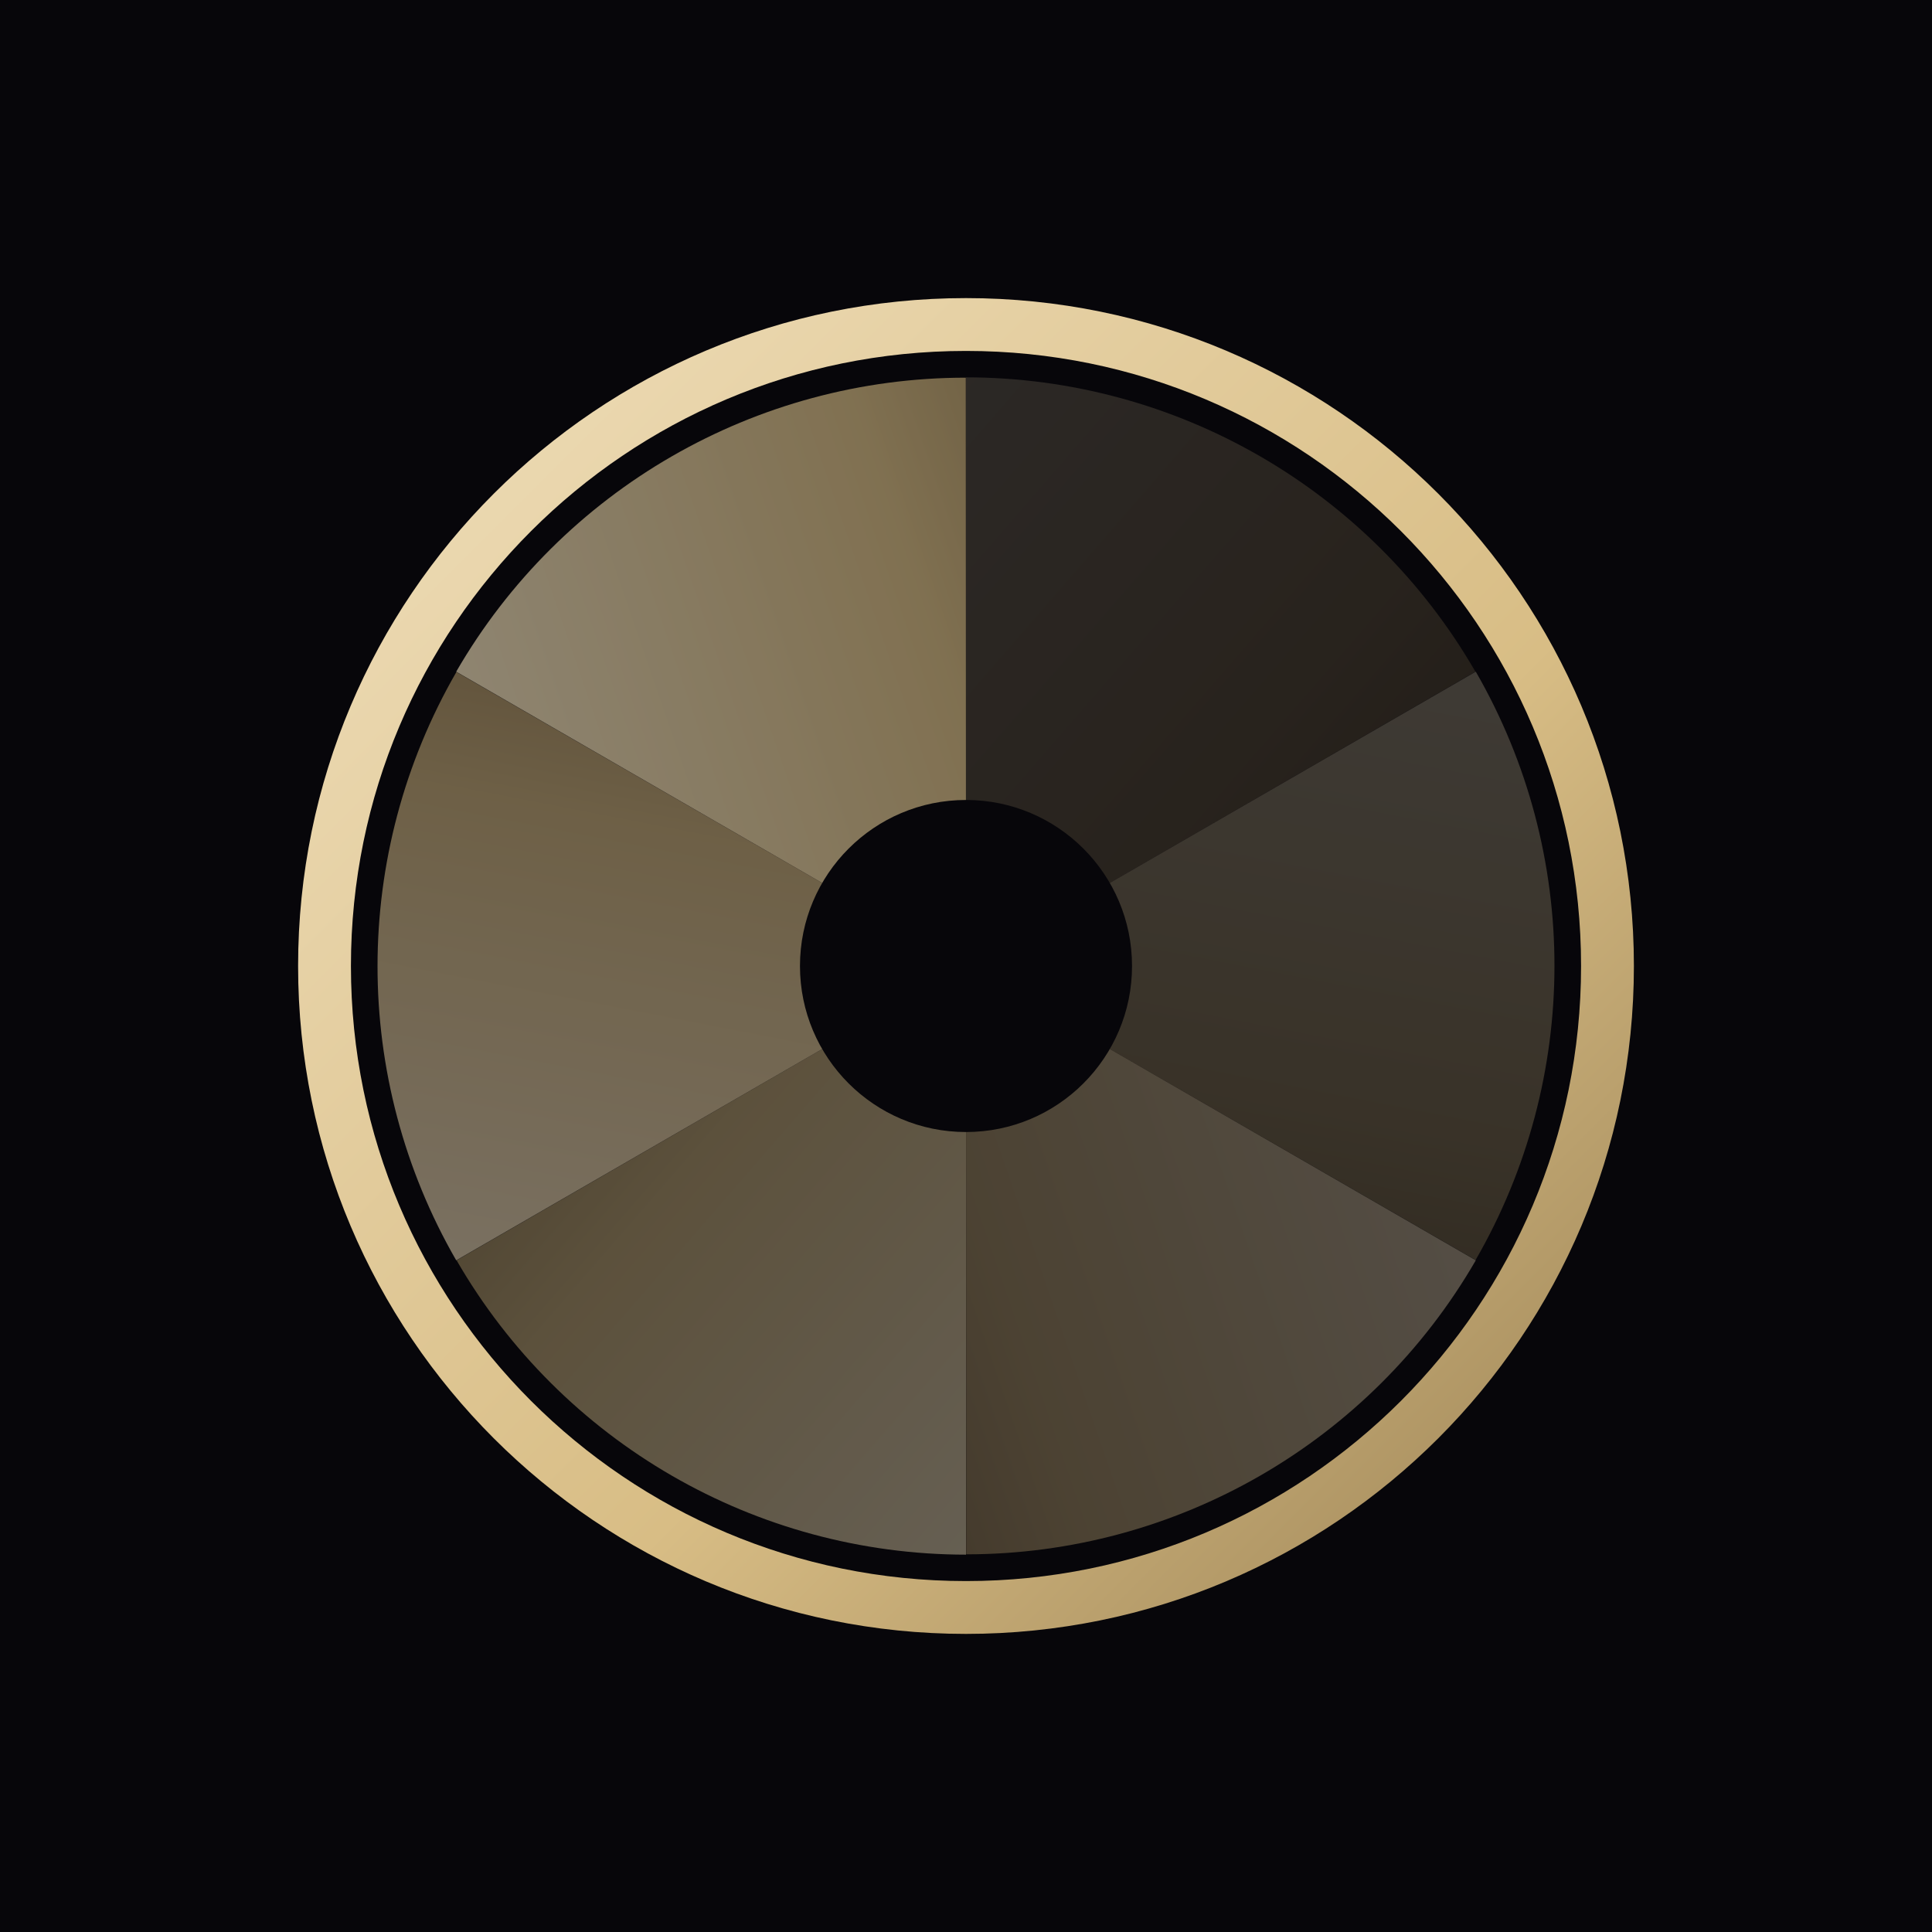
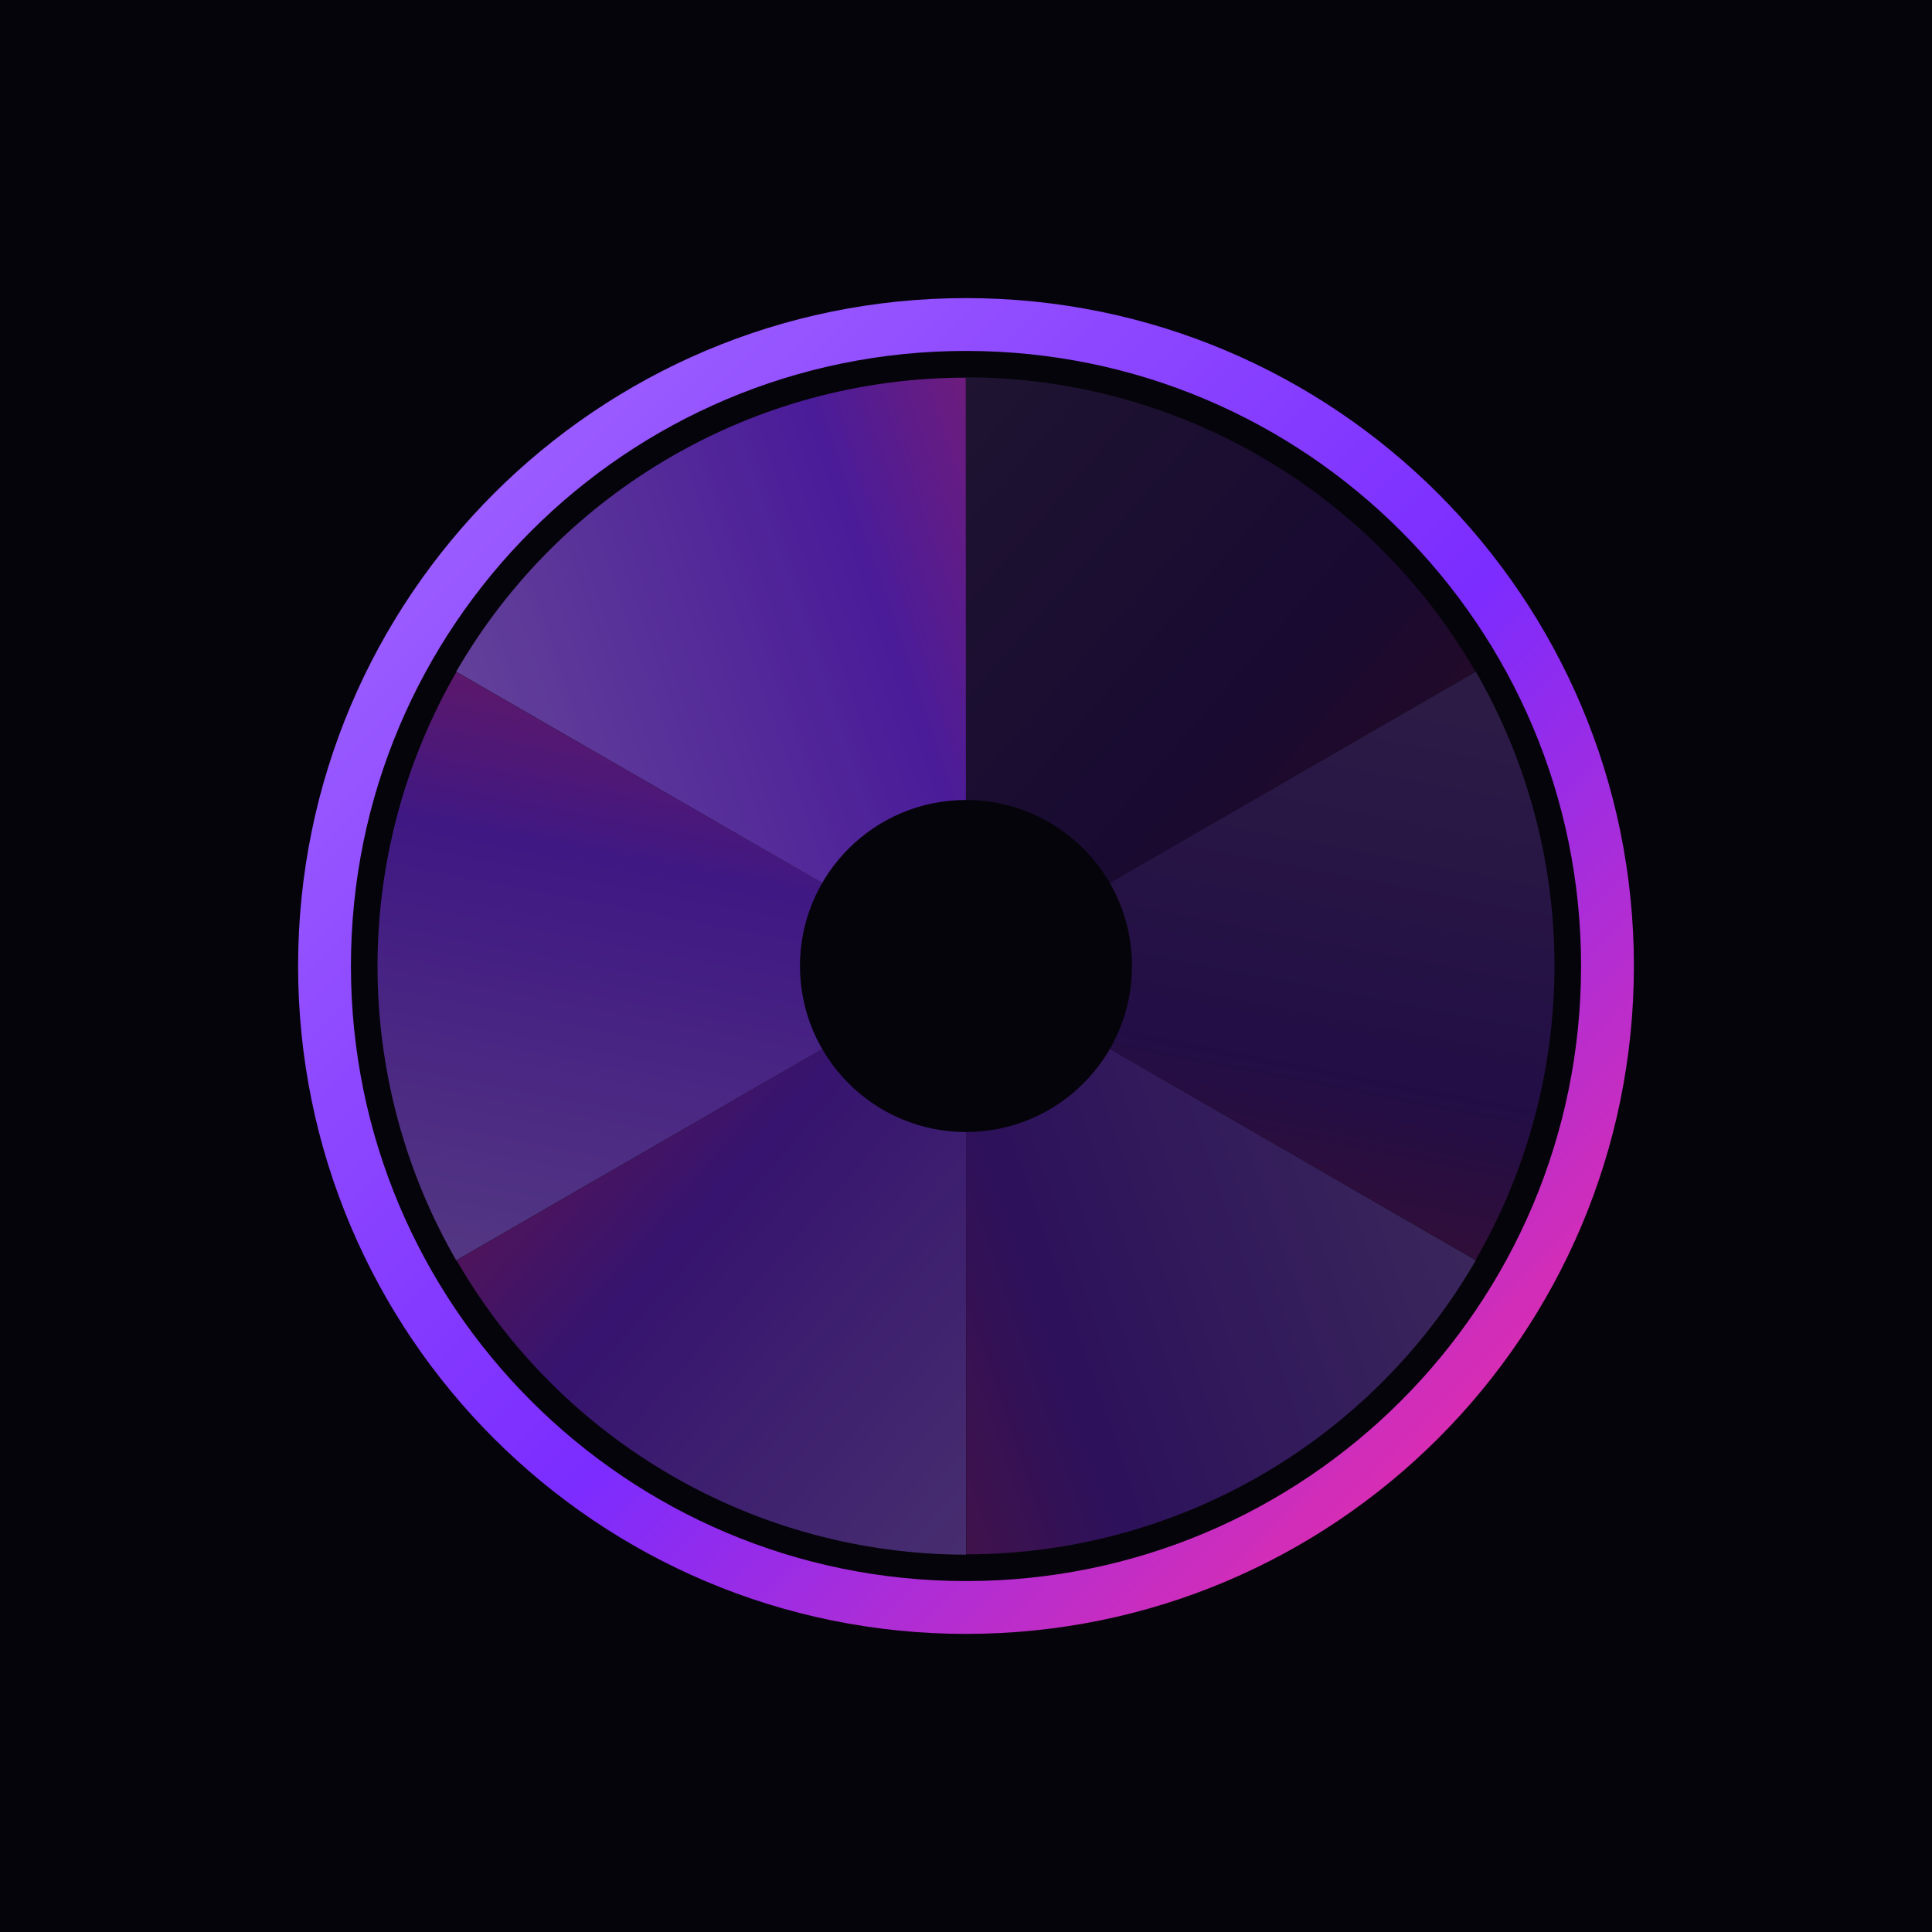
<svg xmlns="http://www.w3.org/2000/svg" viewBox="0 0 512 512" role="img" aria-label="CinéMood">
  <defs>
-     <linearGradient id="or" x1="0" y1="0" x2="1" y2="1">
-       <stop offset="0%" stop-color="#F0DFBB" />
-       <stop offset="60%" stop-color="#D8BD85" />
-       <stop offset="100%" stop-color="#9C8355" />
+     <linearGradient id="marque" x1="0" y1="0" x2="1" y2="1">
+       <stop offset="0%" stop-color="#A46BFF" />
+       <stop offset="55%" stop-color="#7B2CFF" />
+       <stop offset="100%" stop-color="#FF2E93" />
    </linearGradient>
  </defs>
-   <rect width="512" height="512" fill="#07060A" />
-   <circle cx="256" cy="256" r="170" fill="none" stroke="url(#or)" stroke-width="14" />
-   <path d="M256 256 L256 100 A156 156 0 0 1 391 178 Z" fill="url(#or)" opacity="0.16" transform="rotate(0 256 256)" />
-   <path d="M256 256 L256 100 A156 156 0 0 1 391 178 Z" fill="url(#or)" opacity="0.24" transform="rotate(60 256 256)" />
-   <path d="M256 256 L256 100 A156 156 0 0 1 391 178 Z" fill="url(#or)" opacity="0.33" transform="rotate(120 256 256)" />
-   <path d="M256 256 L256 100 A156 156 0 0 1 391 178 Z" fill="url(#or)" opacity="0.41" transform="rotate(180 256 256)" />
-   <path d="M256 256 L256 100 A156 156 0 0 1 391 178 Z" fill="url(#or)" opacity="0.49" transform="rotate(240 256 256)" />
-   <path d="M256 256 L256 100 A156 156 0 0 1 391 178 Z" fill="url(#or)" opacity="0.58" transform="rotate(300 256 256)" />
-   <circle cx="256" cy="256" r="44" fill="#07060A" />
+   <rect width="512" height="512" fill="#06040B" />
+   <circle cx="256" cy="256" r="170" fill="none" stroke="url(#marque)" stroke-width="14" />
+   <path d="M256 256 L256 100 A156 156 0 0 1 391 178 Z" fill="url(#marque)" opacity="0.16" transform="rotate(0 256 256)" />
+   <path d="M256 256 L256 100 A156 156 0 0 1 391 178 Z" fill="url(#marque)" opacity="0.24" transform="rotate(60 256 256)" />
+   <path d="M256 256 L256 100 A156 156 0 0 1 391 178 Z" fill="url(#marque)" opacity="0.33" transform="rotate(120 256 256)" />
+   <path d="M256 256 L256 100 A156 156 0 0 1 391 178 Z" fill="url(#marque)" opacity="0.41" transform="rotate(180 256 256)" />
+   <path d="M256 256 L256 100 A156 156 0 0 1 391 178 Z" fill="url(#marque)" opacity="0.49" transform="rotate(240 256 256)" />
+   <path d="M256 256 L256 100 A156 156 0 0 1 391 178 Z" fill="url(#marque)" opacity="0.58" transform="rotate(300 256 256)" />
+   <circle cx="256" cy="256" r="44" fill="#06040B" />
</svg>
